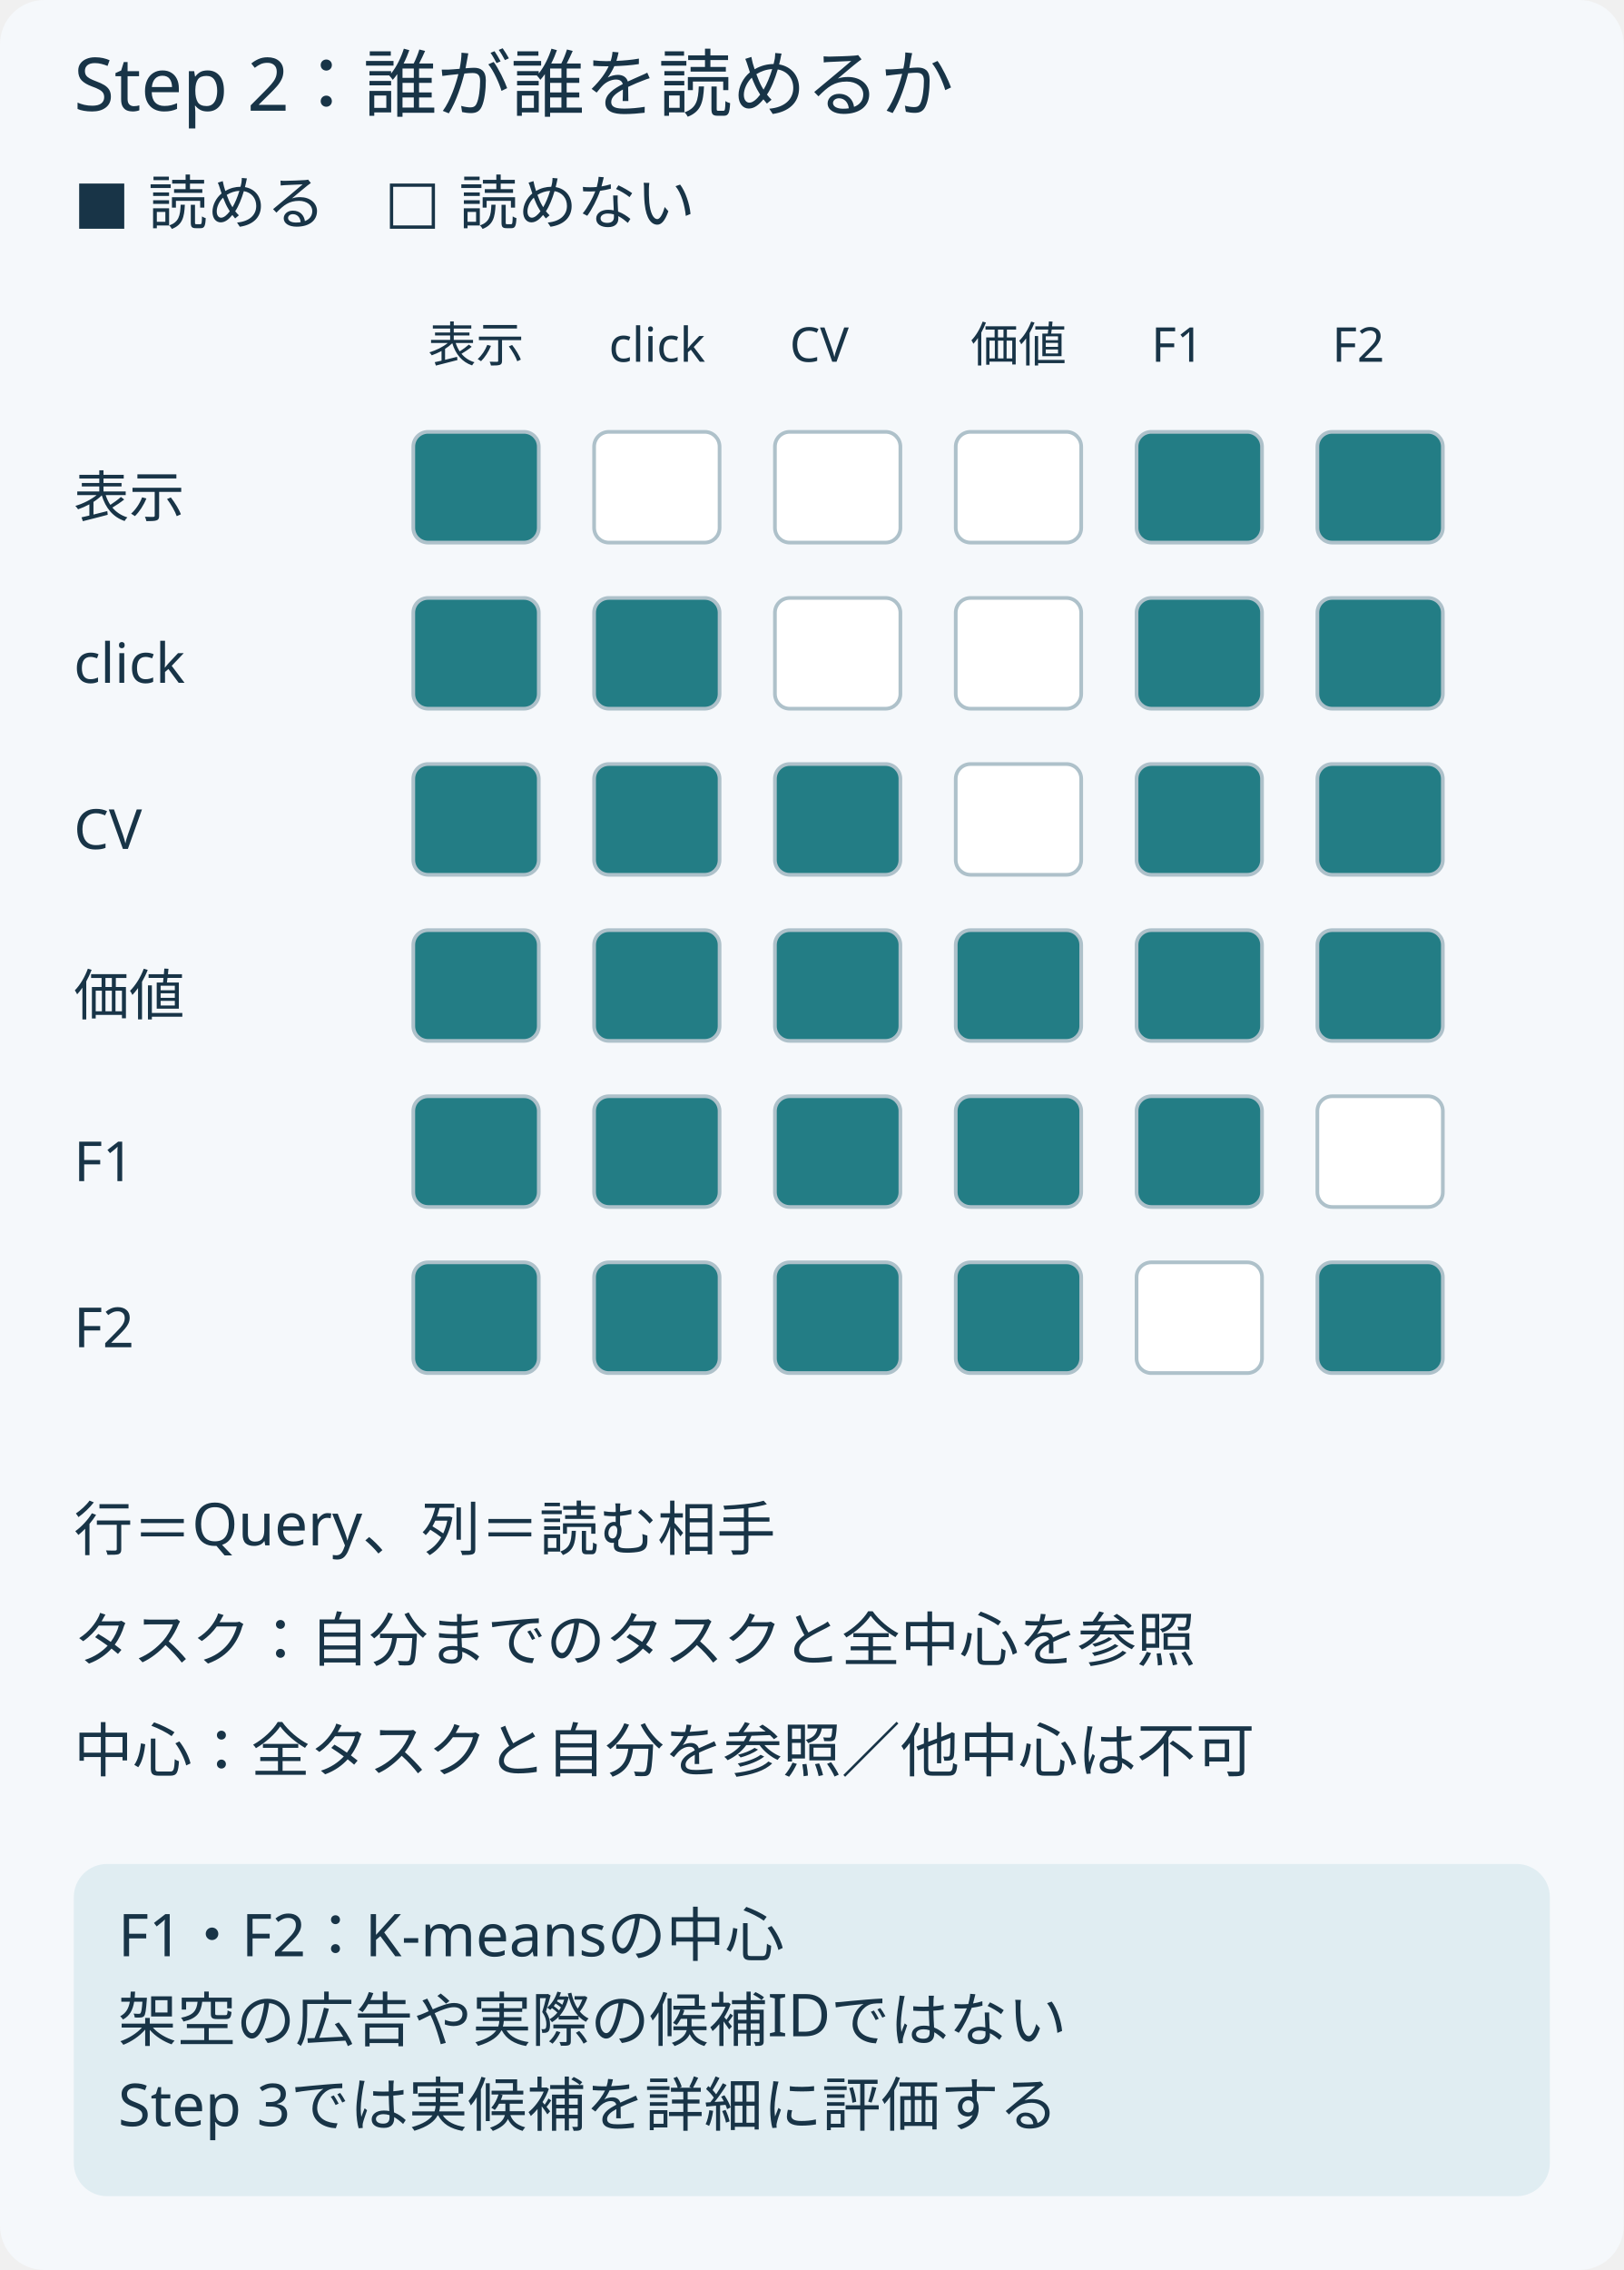
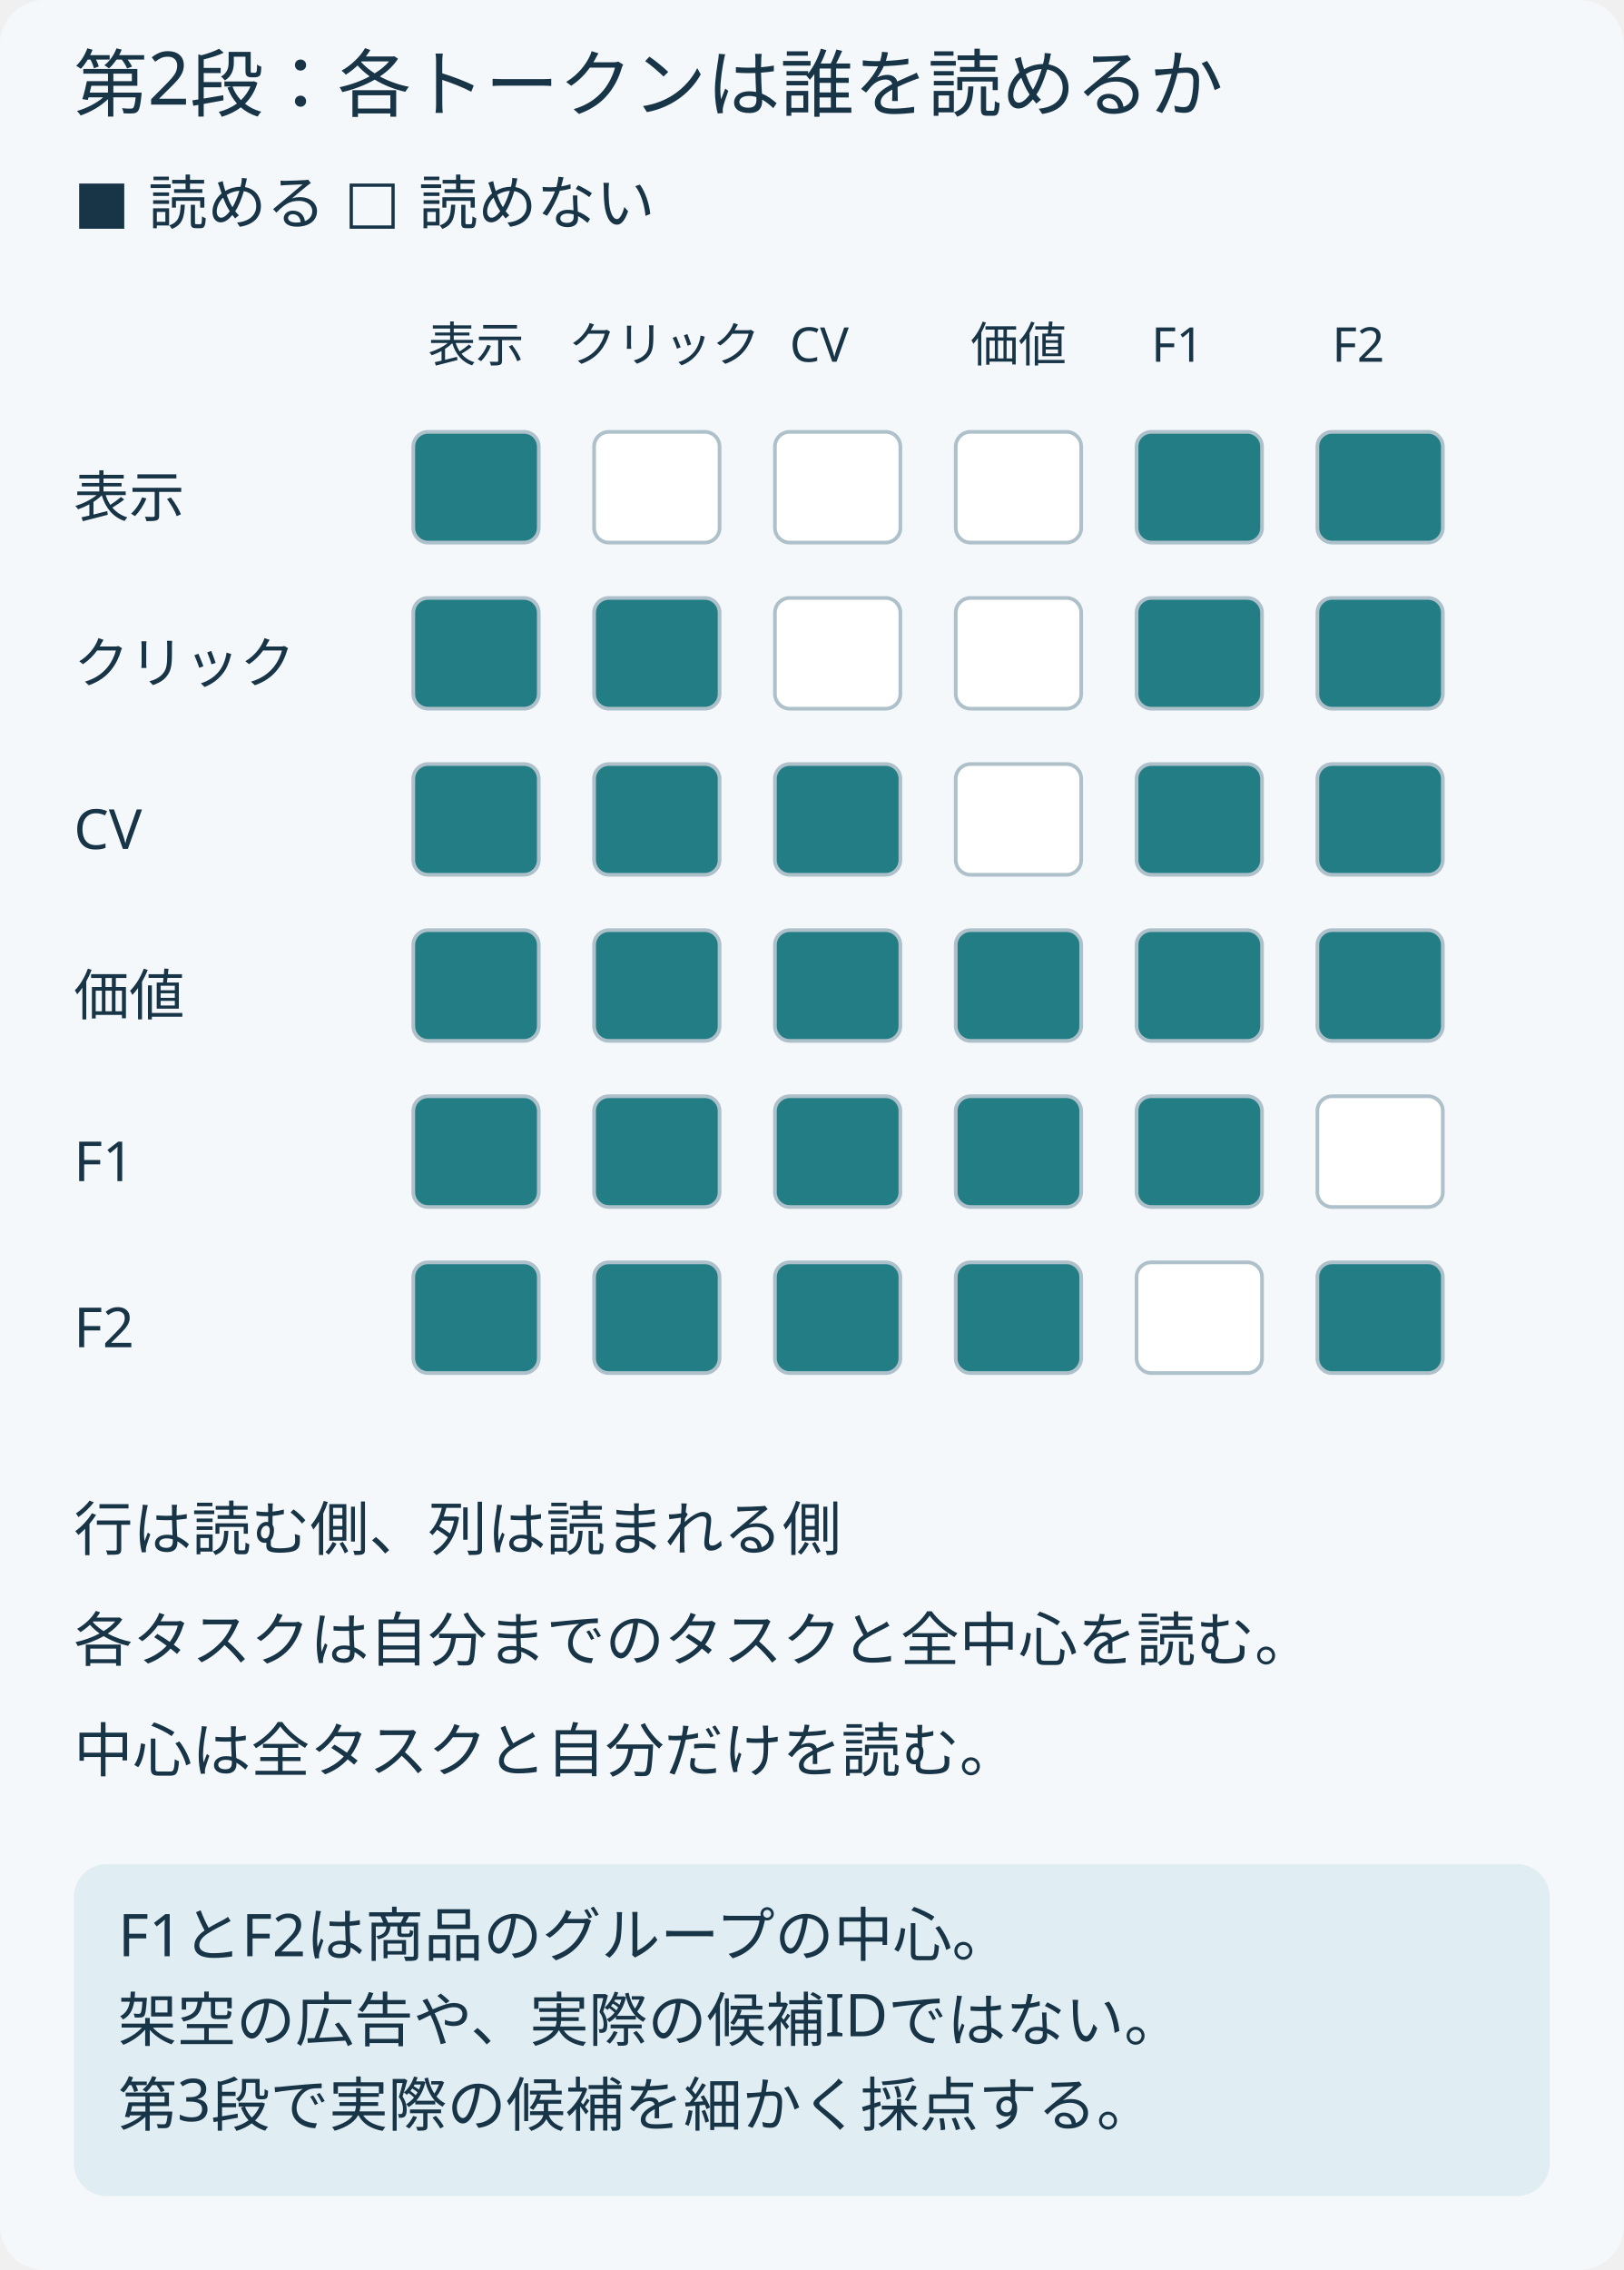
- <svg xmlns="http://www.w3.org/2000/svg" viewBox="0 0 440 615" role="img" aria-labelledby="title">
+ <svg xmlns="http://www.w3.org/2000/svg" viewBox="0 0 440 615" role="img" aria-labelledby="title desc">
  <defs>
    <marker id="arrow" markerWidth="8" markerHeight="8" refX="7" refY="4" orient="auto">
      <path d="M0 0L8 4L0 8" fill="#53758b" />
    </marker>
  </defs>
  <rect width="440" height="615" rx="12" fill="#f5f8fb" />
  <g font-family="sans-serif" fill="#183447">
-     <text x="20" y="30" font-size="20" fill="#183447">Step 2：誰が誰を読めるか</text>
-     <text x="20" y="60" font-size="16" fill="#183447">■ 読める　□ 読めない</text>
+     <text x="20" y="30" font-size="20" fill="#183447">第2段：各トークンは誰を読めるか</text>
+     <text x="20" y="60" font-size="16" fill="#183447">■ 読める  □ 読めない</text>
    <text x="116" y="98" font-size="13" fill="#183447">表示</text>
-     <text x="165" y="98" font-size="13" fill="#183447">click</text>
+     <text x="154" y="98" font-size="13" fill="#183447">クリック</text>
    <text x="214" y="98" font-size="13" fill="#183447">CV</text>
    <text x="263" y="98" font-size="13" fill="#183447">価値</text>
    <text x="312" y="98" font-size="13" fill="#183447">F1</text>
    <text x="361" y="98" font-size="13" fill="#183447">F2</text>
    <text x="20" y="140" font-size="15" fill="#183447">表示</text>
    <rect x="112" y="117" width="34" height="30" rx="4" fill="#237d85" stroke="#aec1ca" />
    <rect x="161" y="117" width="34" height="30" rx="4" fill="#ffffff" stroke="#aec1ca" />
    <rect x="210" y="117" width="34" height="30" rx="4" fill="#ffffff" stroke="#aec1ca" />
    <rect x="259" y="117" width="34" height="30" rx="4" fill="#ffffff" stroke="#aec1ca" />
    <rect x="308" y="117" width="34" height="30" rx="4" fill="#237d85" stroke="#aec1ca" />
    <rect x="357" y="117" width="34" height="30" rx="4" fill="#237d85" stroke="#aec1ca" />
-     <text x="20" y="185" font-size="15" fill="#183447">click</text>
+     <text x="20" y="185" font-size="15" fill="#183447">クリック</text>
    <rect x="112" y="162" width="34" height="30" rx="4" fill="#237d85" stroke="#aec1ca" />
    <rect x="161" y="162" width="34" height="30" rx="4" fill="#237d85" stroke="#aec1ca" />
    <rect x="210" y="162" width="34" height="30" rx="4" fill="#ffffff" stroke="#aec1ca" />
    <rect x="259" y="162" width="34" height="30" rx="4" fill="#ffffff" stroke="#aec1ca" />
    <rect x="308" y="162" width="34" height="30" rx="4" fill="#237d85" stroke="#aec1ca" />
    <rect x="357" y="162" width="34" height="30" rx="4" fill="#237d85" stroke="#aec1ca" />
    <text x="20" y="230" font-size="15" fill="#183447">CV</text>
    <rect x="112" y="207" width="34" height="30" rx="4" fill="#237d85" stroke="#aec1ca" />
    <rect x="161" y="207" width="34" height="30" rx="4" fill="#237d85" stroke="#aec1ca" />
    <rect x="210" y="207" width="34" height="30" rx="4" fill="#237d85" stroke="#aec1ca" />
    <rect x="259" y="207" width="34" height="30" rx="4" fill="#ffffff" stroke="#aec1ca" />
    <rect x="308" y="207" width="34" height="30" rx="4" fill="#237d85" stroke="#aec1ca" />
    <rect x="357" y="207" width="34" height="30" rx="4" fill="#237d85" stroke="#aec1ca" />
    <text x="20" y="275" font-size="15" fill="#183447">価値</text>
    <rect x="112" y="252" width="34" height="30" rx="4" fill="#237d85" stroke="#aec1ca" />
    <rect x="161" y="252" width="34" height="30" rx="4" fill="#237d85" stroke="#aec1ca" />
    <rect x="210" y="252" width="34" height="30" rx="4" fill="#237d85" stroke="#aec1ca" />
    <rect x="259" y="252" width="34" height="30" rx="4" fill="#237d85" stroke="#aec1ca" />
    <rect x="308" y="252" width="34" height="30" rx="4" fill="#237d85" stroke="#aec1ca" />
    <rect x="357" y="252" width="34" height="30" rx="4" fill="#237d85" stroke="#aec1ca" />
    <text x="20" y="320" font-size="15" fill="#183447">F1</text>
    <rect x="112" y="297" width="34" height="30" rx="4" fill="#237d85" stroke="#aec1ca" />
    <rect x="161" y="297" width="34" height="30" rx="4" fill="#237d85" stroke="#aec1ca" />
    <rect x="210" y="297" width="34" height="30" rx="4" fill="#237d85" stroke="#aec1ca" />
    <rect x="259" y="297" width="34" height="30" rx="4" fill="#237d85" stroke="#aec1ca" />
    <rect x="308" y="297" width="34" height="30" rx="4" fill="#237d85" stroke="#aec1ca" />
    <rect x="357" y="297" width="34" height="30" rx="4" fill="#ffffff" stroke="#aec1ca" />
    <text x="20" y="365" font-size="15" fill="#183447">F2</text>
    <rect x="112" y="342" width="34" height="30" rx="4" fill="#237d85" stroke="#aec1ca" />
    <rect x="161" y="342" width="34" height="30" rx="4" fill="#237d85" stroke="#aec1ca" />
    <rect x="210" y="342" width="34" height="30" rx="4" fill="#237d85" stroke="#aec1ca" />
    <rect x="259" y="342" width="34" height="30" rx="4" fill="#237d85" stroke="#aec1ca" />
    <rect x="308" y="342" width="34" height="30" rx="4" fill="#ffffff" stroke="#aec1ca" />
    <rect x="357" y="342" width="34" height="30" rx="4" fill="#237d85" stroke="#aec1ca" />
-     <text x="20" y="420" font-size="16" fill="#183447">行＝Query、列＝読む相手</text>
-     <text x="20" y="450" font-size="16" fill="#183447">タスク：自分までのタスクと全中心を参照</text>
-     <text x="20" y="480" font-size="16" fill="#183447">中心：全タスクと自分を参照／他中心は不可</text>
+     <text x="20" y="420" font-size="16" fill="#183447">行は読む側、列は読まれる側</text>
+     <text x="20" y="450" font-size="16" fill="#183447">各タスクは自分までのタスクと全中心を読む。</text>
+     <text x="20" y="480" font-size="16" fill="#183447">中心は全タスクと自分だけを読む。</text>
    <rect x="20" y="505" width="400" height="90" rx="9" fill="#e0edf2" />
-     <text x="32" y="530" font-size="16" fill="#183447">F1・F2：K-meansの中心</text>
-     <text x="32" y="553" font-size="16" fill="#183447">架空の広告や実際の候補IDではない</text>
-     <text x="32" y="576" font-size="16" fill="#183447">Step 3では実候補を詳細に評価する</text>
+     <text x="32" y="530" font-size="16" fill="#183447">F1とF2は商品のグループの中心。</text>
+     <text x="32" y="553" font-size="16" fill="#183447">架空の広告や、実際の候補IDではない。</text>
+     <text x="32" y="576" font-size="16" fill="#183447">第3段で実際の候補を細かく採点する。</text>
  </g>
</svg>
